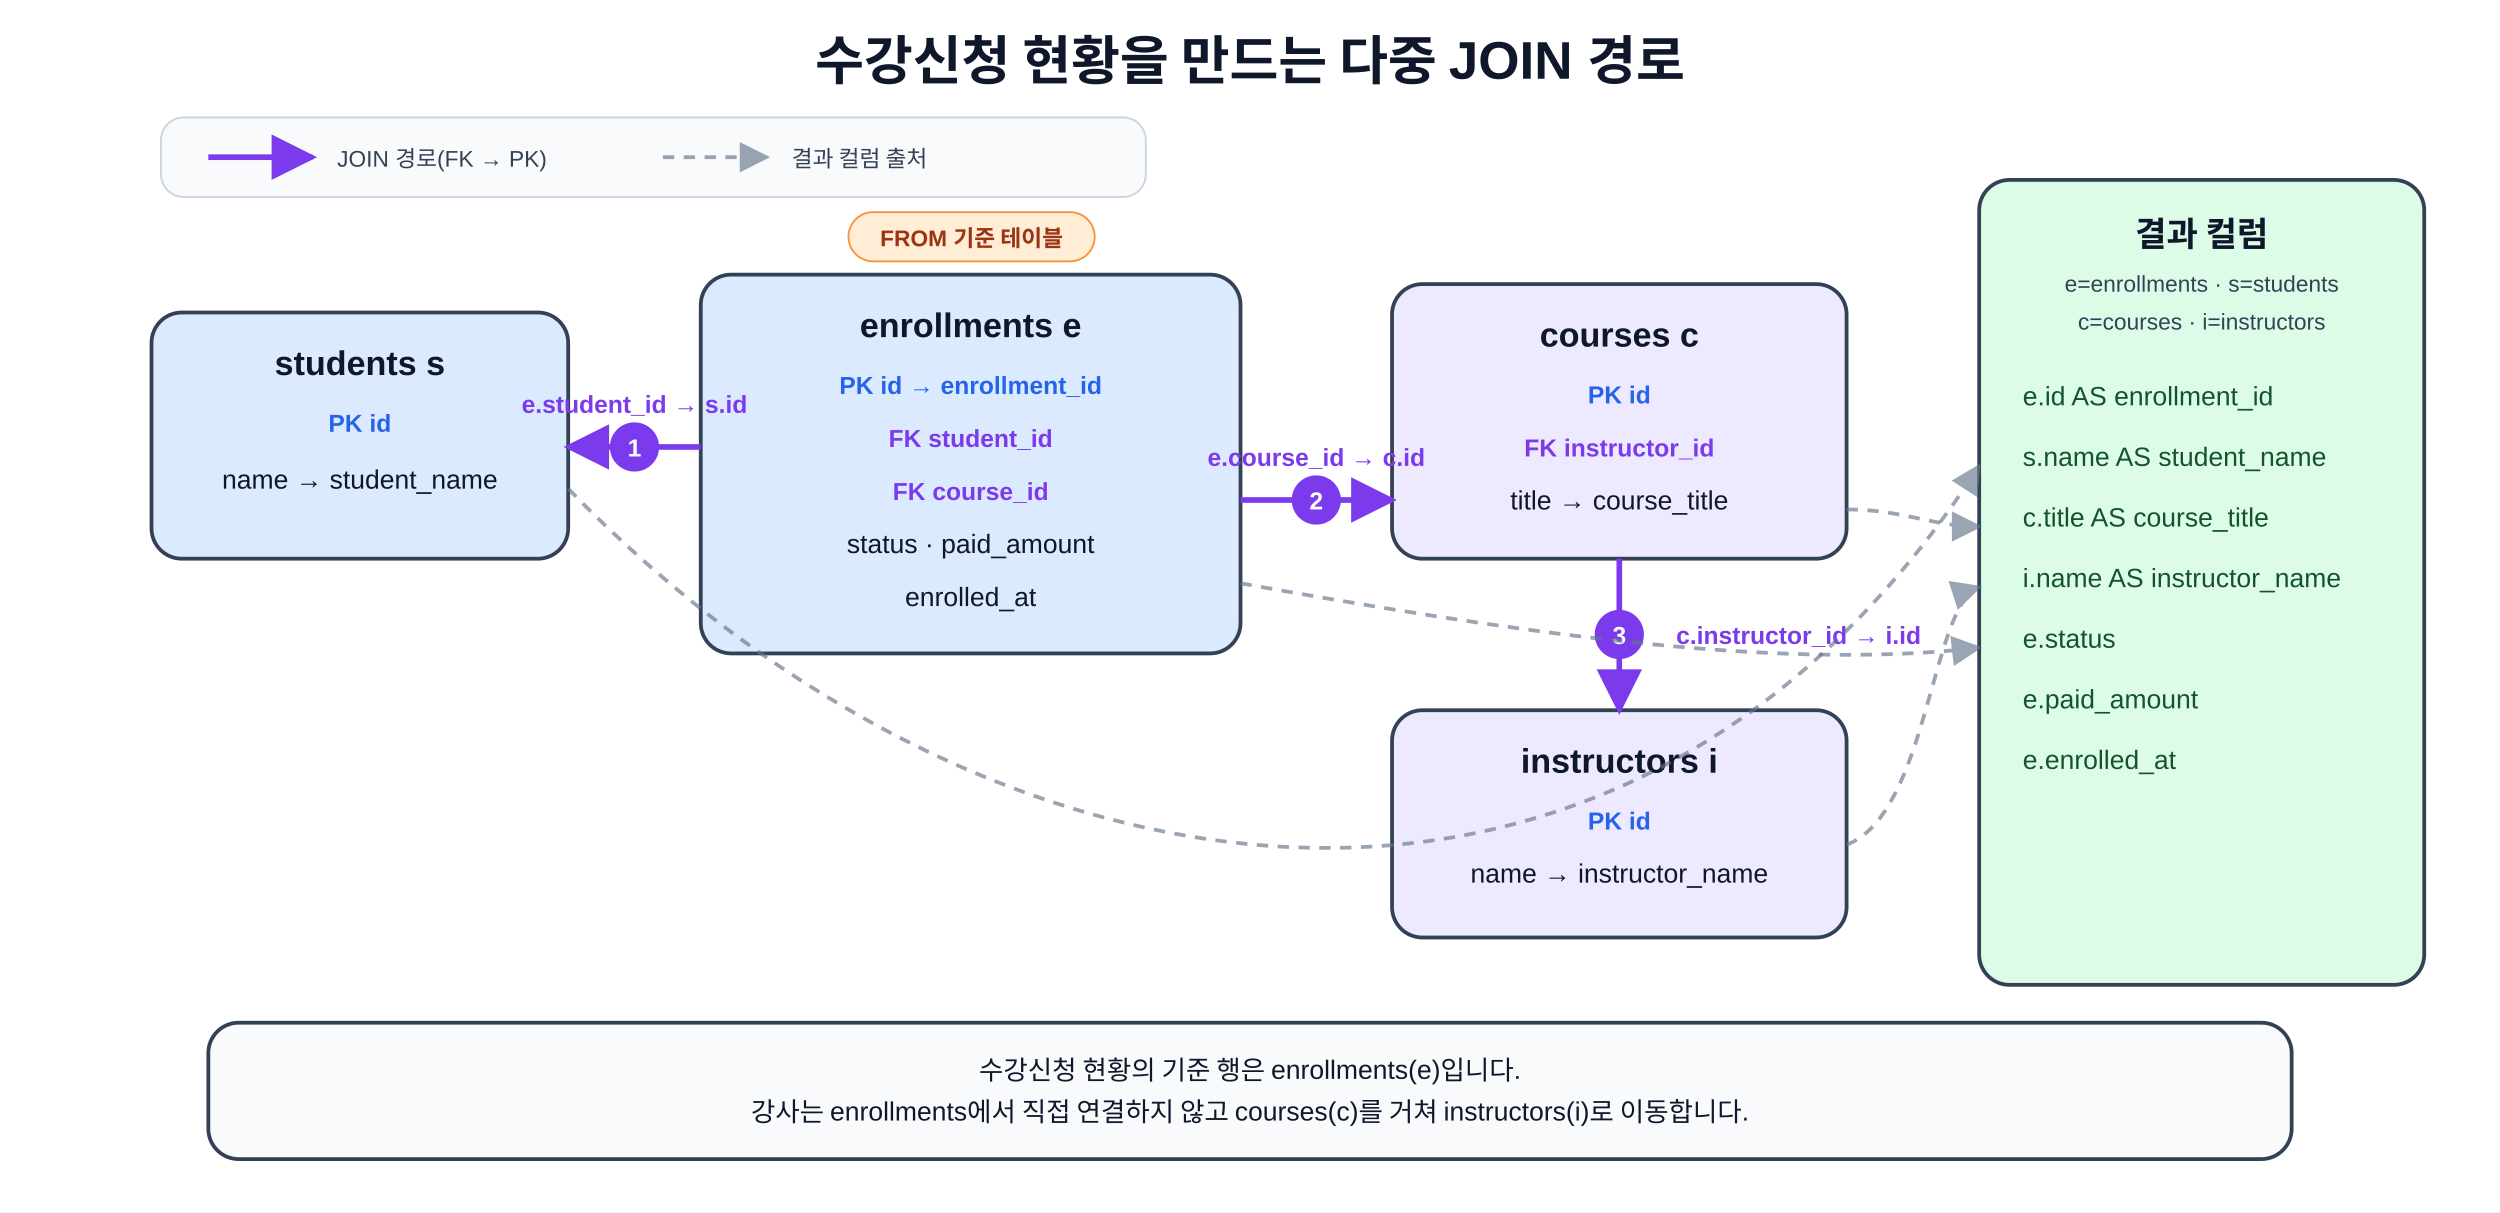
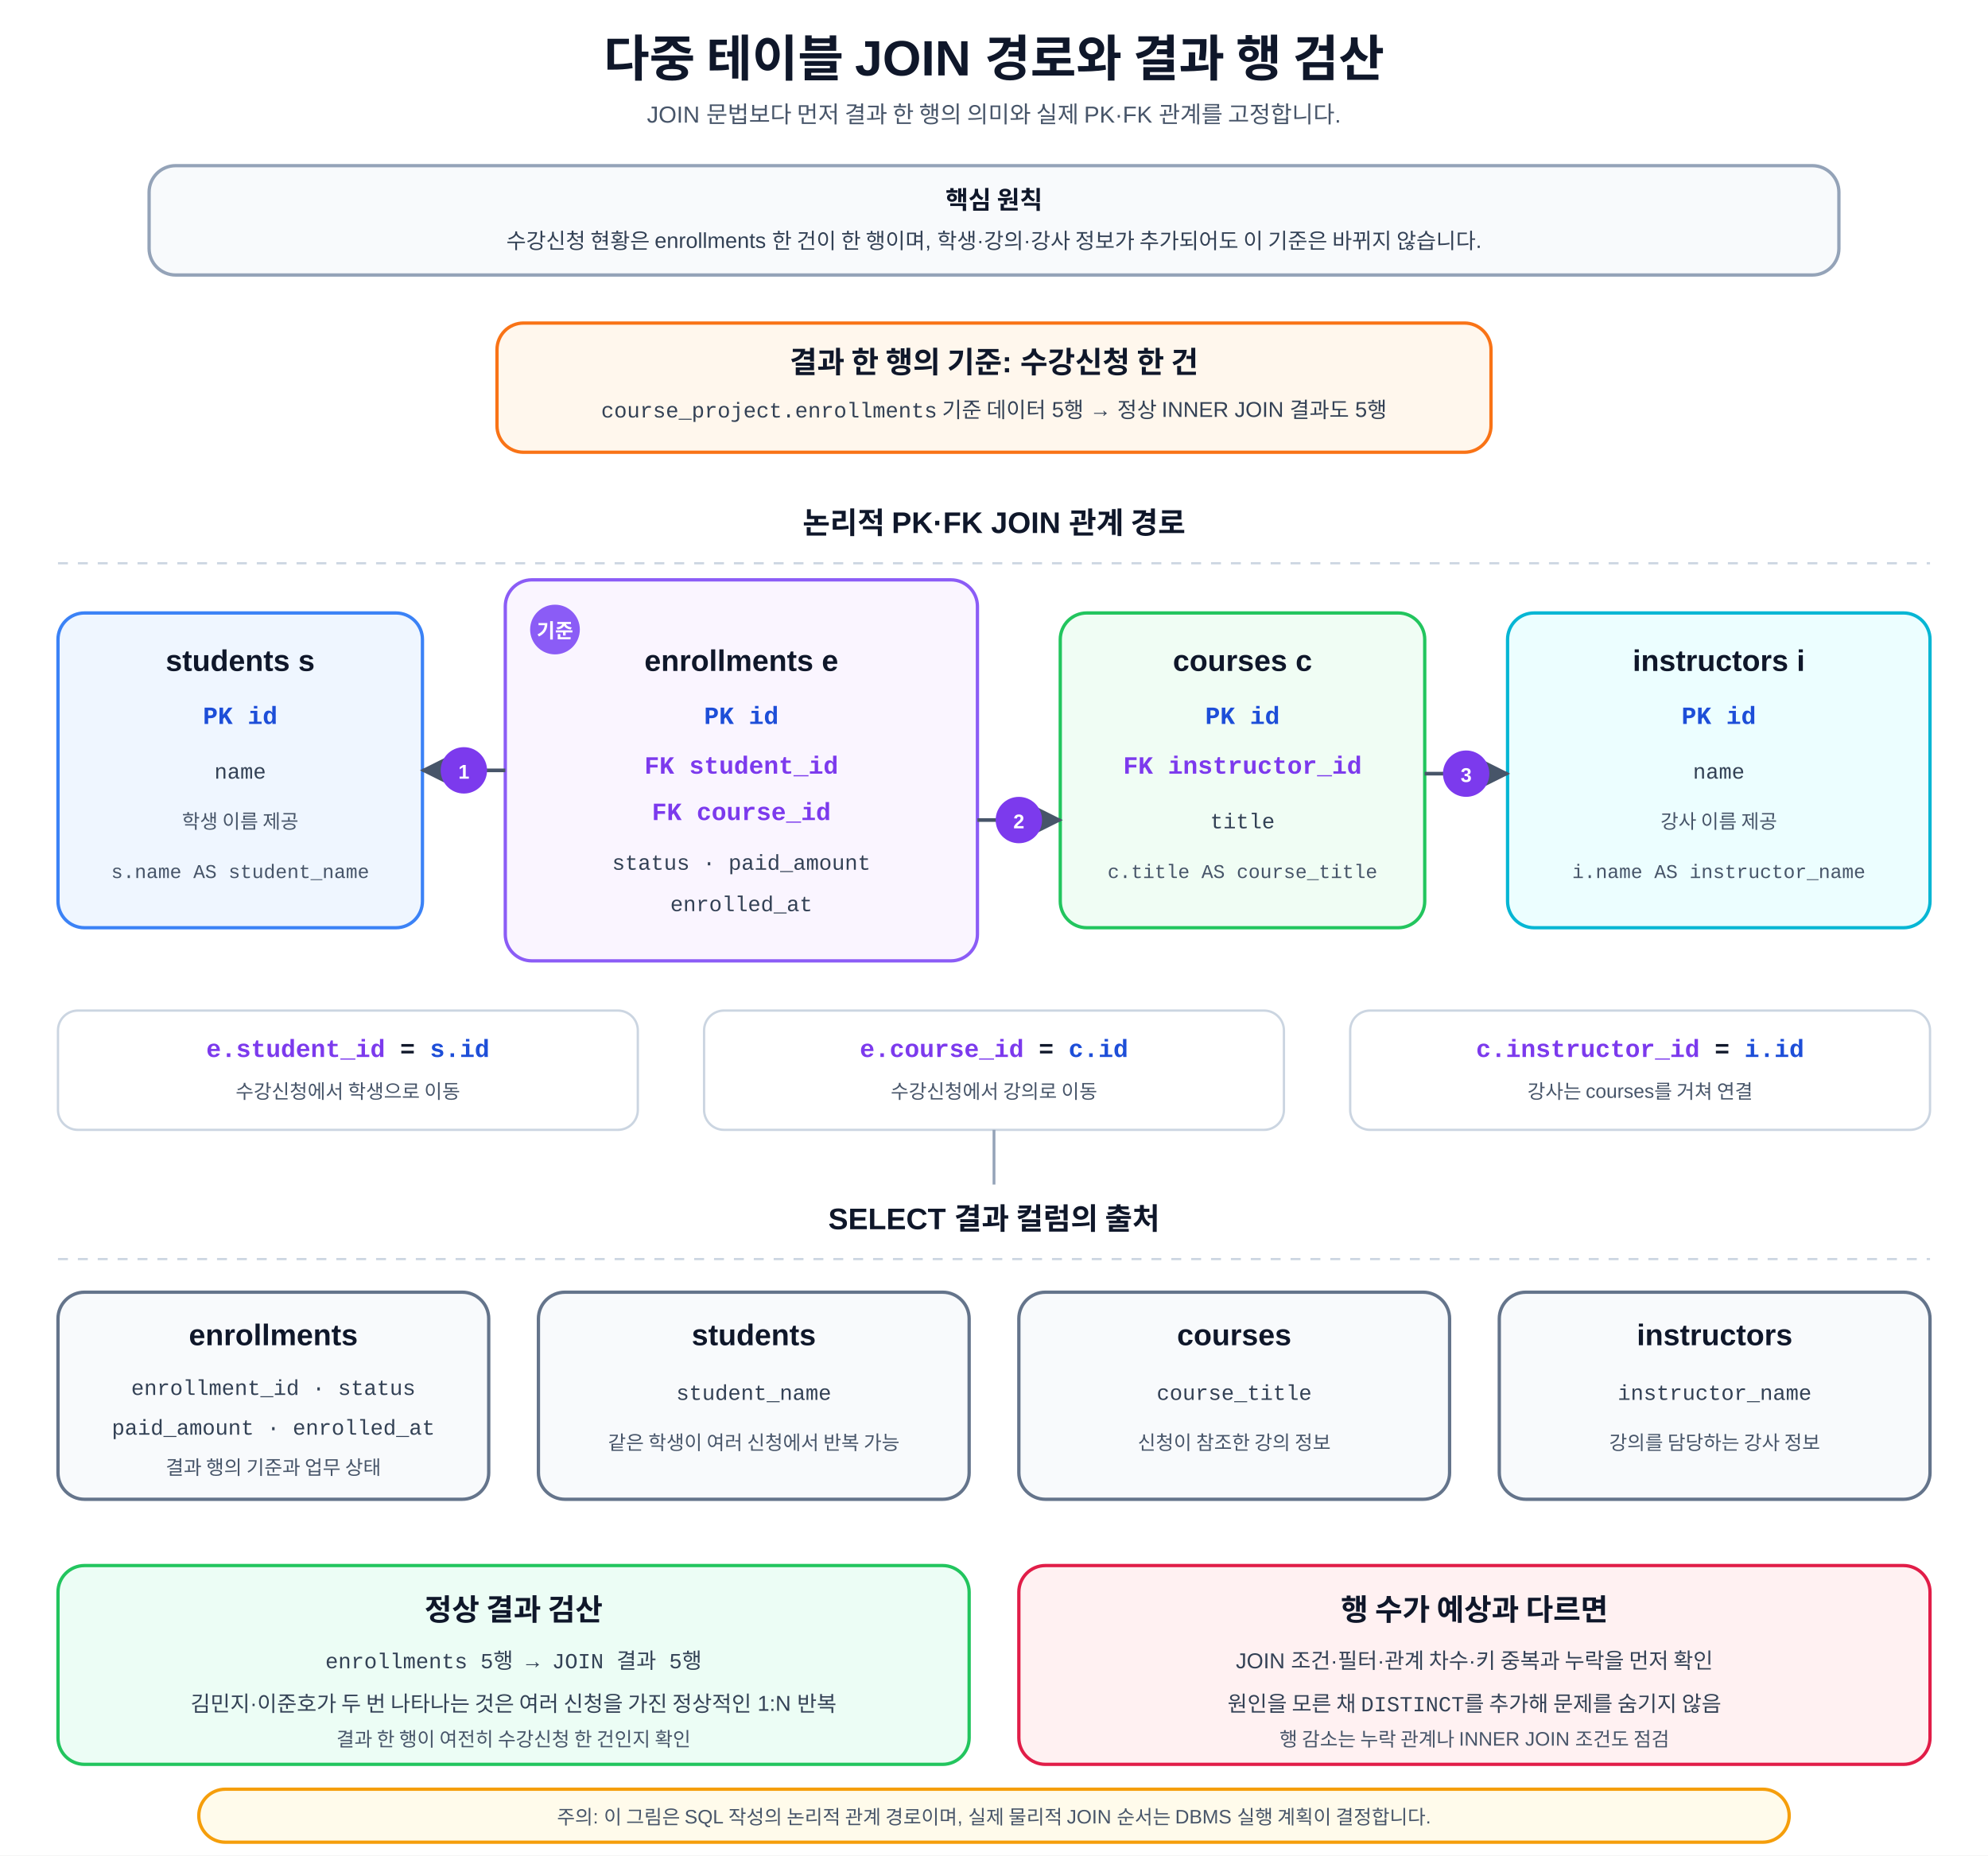
- <svg xmlns="http://www.w3.org/2000/svg" role="img" aria-labelledby="title desc" width="100%" viewBox="0 0 1320 640">
+ <svg xmlns="http://www.w3.org/2000/svg" width="100%" viewBox="0 0 1200 1120" role="img" aria-labelledby="title desc" preserveAspectRatio="xMidYMid meet">
  <defs>
-     <marker id="arrow-fk" viewBox="0 0 10 10" refX="9" refY="5" markerWidth="8" markerHeight="8" orient="auto-start-reverse">
-       <path d="M0 0 L10 5 L0 10 z" fill="#7c3aed" />
-     </marker>
-     <marker id="arrow-map" viewBox="0 0 10 10" refX="9" refY="5" markerWidth="8" markerHeight="8" orient="auto-start-reverse">
-       <path d="M0 0 L10 5 L0 10 z" fill="#64748b" />
+     <marker id="arrow" viewBox="0 0 10 10" refX="9" refY="5" markerWidth="7" markerHeight="7" orient="auto">
+       <path d="M0 0 L10 5 L0 10 Z" fill="#475569" />
    </marker>
    <style>
-       .title { font: 700 28px 'Malgun Gothic','Apple SD Gothic Neo','Noto Sans KR',Arial,sans-serif; fill: #0f172a; }
-       .box { stroke: #334155; stroke-width: 2; }
-       .head { font: 700 18px 'Malgun Gothic','Apple SD Gothic Neo','Noto Sans KR',Arial,sans-serif; fill: #0f172a; }
-       .text { font: 14px 'Malgun Gothic','Apple SD Gothic Neo','Noto Sans KR',Arial,sans-serif; fill: #0f172a; }
-       .small { font: 12px 'Malgun Gothic','Apple SD Gothic Neo','Noto Sans KR',Arial,sans-serif; fill: #334155; }
-       .fk { font: 700 13px 'Malgun Gothic','Apple SD Gothic Neo','Noto Sans KR',Arial,sans-serif; fill: #7c3aed; }
-       .pk { font: 700 13px 'Malgun Gothic','Apple SD Gothic Neo','Noto Sans KR',Arial,sans-serif; fill: #2563eb; }
-       .result { font: 14px 'Malgun Gothic','Apple SD Gothic Neo','Noto Sans KR',Arial,sans-serif; fill: #14532d; }
-       .badge { font: 700 12px 'Malgun Gothic','Apple SD Gothic Neo','Noto Sans KR',Arial,sans-serif; fill: #9a3412; }
-       .num { font: 700 13px 'Malgun Gothic','Apple SD Gothic Neo','Noto Sans KR',Arial,sans-serif; fill: #ffffff; }
-       .join-line { stroke: #7c3aed; stroke-width: 3; fill: none; marker-end: url(#arrow-fk); }
-       .map-line { stroke: #64748b; stroke-width: 2; stroke-dasharray: 6 5; fill: none; marker-end: url(#arrow-map); opacity: 0.65; }
+       text{font-family:"Pretendard","Noto Sans KR","Malgun Gothic","맑은 고딕","Apple SD Gothic Neo",Arial,sans-serif;fill:#0f172a}
+       .mono{font-family:Consolas,D2Coding,"Courier New",monospace}
+       .title{font-size:30px;font-weight:800;text-anchor:middle}
+       .subtitle{font-size:14px;text-anchor:middle;fill:#475569}
+       .head{font-size:18px;font-weight:800;text-anchor:middle}
+       .section{font-size:15px;font-weight:700;text-anchor:middle}
+       .body{font-size:13px;text-anchor:middle;fill:#334155}
+       .small{font-size:11.8px;text-anchor:middle;fill:#475569}
+       .step{font-size:12px;font-weight:700;text-anchor:middle;fill:#ffffff}
+       .card{stroke-width:2;rx:16;ry:16}
+       .principle{fill:#f8fafc;stroke:#94a3b8}
+       .grain{fill:#fff7ed;stroke:#f97316}
+       .student{fill:#eff6ff;stroke:#3b82f6}
+       .enrollment{fill:#faf5ff;stroke:#8b5cf6}
+       .course{fill:#f0fdf4;stroke:#22c55e}
+       .instructor{fill:#ecfeff;stroke:#06b6d4}
+       .relation{fill:#ffffff;stroke:#cbd5e1;stroke-width:1.4;rx:12;ry:12}
+       .source{fill:#f8fafc;stroke:#64748b}
+       .check{fill:#ecfdf5;stroke:#22c55e}
+       .warn{fill:#fff1f2;stroke:#e11d48}
+       .note{fill:#fffbeb;stroke:#f59e0b}
+       .pk{fill:#1d4ed8;font-weight:700}
+       .fk{fill:#7c3aed;font-weight:700}
+       .line{stroke:#475569;stroke-width:2.2;fill:none;marker-end:url(#arrow);stroke-linejoin:round}
+       .connector{stroke:#94a3b8;stroke-width:1.7;fill:none;stroke-linejoin:round}
+       .divider{stroke:#cbd5e1;stroke-width:1.3;stroke-dasharray:6 6}
    </style>
  </defs>
-   <rect width="1320" height="640" fill="#ffffff" />
-   <text x="660" y="42" text-anchor="middle" class="title">수강신청 현황을 만드는 다중 JOIN 경로</text>
-   <rect x="85" y="62" width="520" height="42" rx="12" ry="12" fill="#f8fafc" stroke="#cbd5e1" />
-   <line x1="110" y1="83" x2="165" y2="83" class="join-line" />
-   <text x="178" y="88" class="small">JOIN 경로(FK → PK)</text>
-   <line x1="350" y1="83" x2="405" y2="83" class="map-line" />
-   <text x="418" y="88" class="small">결과 컬럼 출처</text>
-   <rect x="80" y="165" width="220" height="130" rx="16" ry="16" class="box" fill="#dbeafe" />
-   <text x="190" y="198" text-anchor="middle" class="head">students s</text>
-   <text x="190" y="228" text-anchor="middle" class="pk">PK id</text>
-   <text x="190" y="258" text-anchor="middle" class="text">name → student_name</text>
-   <rect x="448" y="112" width="130" height="26" rx="13" ry="13" fill="#ffedd5" stroke="#fb923c" />
-   <text x="513" y="130" text-anchor="middle" class="badge">FROM 기준 테이블</text>
-   <rect x="370" y="145" width="285" height="200" rx="16" ry="16" class="box" fill="#dbeafe" />
-   <text x="512.5" y="178" text-anchor="middle" class="head">enrollments e</text>
-   <text x="512.5" y="208" text-anchor="middle" class="pk">PK id → enrollment_id</text>
-   <text x="512.5" y="236" text-anchor="middle" class="fk">FK student_id</text>
-   <text x="512.5" y="264" text-anchor="middle" class="fk">FK course_id</text>
-   <text x="512.5" y="292" text-anchor="middle" class="text">status · paid_amount</text>
-   <text x="512.5" y="320" text-anchor="middle" class="text">enrolled_at</text>
-   <rect x="735" y="150" width="240" height="145" rx="16" ry="16" class="box" fill="#ede9fe" />
-   <text x="855" y="183" text-anchor="middle" class="head">courses c</text>
-   <text x="855" y="213" text-anchor="middle" class="pk">PK id</text>
-   <text x="855" y="241" text-anchor="middle" class="fk">FK instructor_id</text>
-   <text x="855" y="269" text-anchor="middle" class="text">title → course_title</text>
-   <rect x="735" y="375" width="240" height="120" rx="16" ry="16" class="box" fill="#ede9fe" />
-   <text x="855" y="408" text-anchor="middle" class="head">instructors i</text>
-   <text x="855" y="438" text-anchor="middle" class="pk">PK id</text>
-   <text x="855" y="466" text-anchor="middle" class="text">name → instructor_name</text>
-   <rect x="1045" y="95" width="235" height="425" rx="16" ry="16" class="box" fill="#dcfce7" />
-   <text x="1162.5" y="130" text-anchor="middle" class="head">결과 컬럼</text>
-   <text x="1162.5" y="154" text-anchor="middle" class="small">e=enrollments · s=students</text>
-   <text x="1162.5" y="174" text-anchor="middle" class="small">c=courses · i=instructors</text>
-   <text x="1068" y="214" class="result">e.id AS enrollment_id</text>
-   <text x="1068" y="246" class="result">s.name AS student_name</text>
-   <text x="1068" y="278" class="result">c.title AS course_title</text>
-   <text x="1068" y="310" class="result">i.name AS instructor_name</text>
-   <text x="1068" y="342" class="result">e.status</text>
-   <text x="1068" y="374" class="result">e.paid_amount</text>
-   <text x="1068" y="406" class="result">e.enrolled_at</text>
-   <path d="M370 236 L300 236" class="join-line" />
-   <circle cx="335" cy="236" r="13" fill="#7c3aed" />
-   <text x="335" y="241" text-anchor="middle" class="num">1</text>
-   <text x="335" y="218" text-anchor="middle" class="fk">e.student_id → s.id</text>
-   <path d="M655 264 L735 264" class="join-line" />
-   <circle cx="695" cy="264" r="13" fill="#7c3aed" />
-   <text x="695" y="269" text-anchor="middle" class="num">2</text>
-   <text x="695" y="246" text-anchor="middle" class="fk">e.course_id → c.id</text>
-   <path d="M855 295 L855 375" class="join-line" />
-   <circle cx="855" cy="335" r="13" fill="#7c3aed" />
-   <text x="855" y="340" text-anchor="middle" class="num">3</text>
-   <text x="885" y="340" class="fk">c.instructor_id → i.id</text>
-   <path d="M300 258 C520 485, 855 540, 1045 246" class="map-line" />
-   <path d="M655 308 C790 332, 935 355, 1045 342" class="map-line" />
-   <path d="M975 269 C1005 269, 1020 278, 1045 278" class="map-line" />
-   <path d="M975 446 C1018 430, 1020 318, 1045 310" class="map-line" />
-   <rect x="110" y="540" width="1100" height="72" rx="16" ry="16" class="box" fill="#f8fafc" />
-   <text x="660" y="570" text-anchor="middle" class="text">수강신청 현황의 기준 행은 enrollments(e)입니다.</text>
-   <text x="660" y="592" text-anchor="middle" class="text">강사는 enrollments에서 직접 연결하지 않고 courses(c)를 거쳐 instructors(i)로 이동합니다.</text>
+   <rect width="1200" height="1120" fill="#ffffff" />
+   <text x="600" y="46" class="title">다중 테이블 JOIN 경로와 결과 행 검산</text>
+   <text x="600" y="74" class="subtitle">JOIN 문법보다 먼저 결과 한 행의 의미와 실제 PK·FK 관계를 고정합니다.</text>
+   <rect x="90" y="100" width="1020" height="66" class="card principle" />
+   <text x="600" y="126" class="section">핵심 원칙</text>
+   <text x="600" y="150" class="body">수강신청 현황은 enrollments 한 건이 한 행이며, 학생·강의·강사 정보가 추가되어도 이 기준은 바뀌지 않습니다.</text>
+   <rect x="300" y="195" width="600" height="78" class="card grain" />
+   <text x="600" y="225" class="head">결과 한 행의 기준: 수강신청 한 건</text>
+   <text x="600" y="252" class="body">
+     <tspan class="mono">course_project.enrollments</tspan> 기준 데이터 5행 → 정상 INNER JOIN 결과도 5행</text>
+   <text x="600" y="322" class="head">논리적 PK·FK JOIN 관계 경로</text>
+   <line x1="35" y1="340" x2="1165" y2="340" class="divider" />
+   <rect x="35" y="370" width="220" height="190" class="card student" />
+   <text x="145" y="405" class="head">students s</text>
+   <text x="145" y="437" class="mono section pk">PK id</text>
+   <text x="145" y="470" class="mono body">name</text>
+   <text x="145" y="500" class="small">학생 이름 제공</text>
+   <text x="145" y="530" class="mono small">s.name AS student_name</text>
+   <rect x="305" y="350" width="285" height="230" class="card enrollment" />
+   <circle cx="335" cy="380" r="15" fill="#8b5cf6" />
+   <text x="335" y="385" class="step">기준</text>
+   <text x="447.5" y="405" class="head">enrollments e</text>
+   <text x="447.5" y="437" class="mono section pk">PK id</text>
+   <text x="447.5" y="467" class="mono section fk">FK student_id</text>
+   <text x="447.5" y="495" class="mono section fk">FK course_id</text>
+   <text x="447.5" y="525" class="mono body">status · paid_amount</text>
+   <text x="447.5" y="550" class="mono body">enrolled_at</text>
+   <rect x="640" y="370" width="220" height="190" class="card course" />
+   <text x="750" y="405" class="head">courses c</text>
+   <text x="750" y="437" class="mono section pk">PK id</text>
+   <text x="750" y="467" class="mono section fk">FK instructor_id</text>
+   <text x="750" y="500" class="mono body">title</text>
+   <text x="750" y="530" class="mono small">c.title AS course_title</text>
+   <rect x="910" y="370" width="255" height="190" class="card instructor" />
+   <text x="1037.5" y="405" class="head">instructors i</text>
+   <text x="1037.5" y="437" class="mono section pk">PK id</text>
+   <text x="1037.5" y="470" class="mono body">name</text>
+   <text x="1037.5" y="500" class="small">강사 이름 제공</text>
+   <text x="1037.5" y="530" class="mono small">i.name AS instructor_name</text>
+   <path d="M305 465 H255" class="line" />
+   <circle cx="280" cy="465" r="14" fill="#7c3aed" />
+   <text x="280" y="470" class="step">1</text>
+   <path d="M590 495 H640" class="line" />
+   <circle cx="615" cy="495" r="14" fill="#7c3aed" />
+   <text x="615" y="500" class="step">2</text>
+   <path d="M860 467 H910" class="line" />
+   <circle cx="885" cy="467" r="14" fill="#7c3aed" />
+   <text x="885" y="472" class="step">3</text>
+   <rect x="35" y="610" width="350" height="72" class="relation" />
+   <text x="210" y="638" class="mono section">
+     <tspan class="fk">e.student_id</tspan> = <tspan class="pk">s.id</tspan>
+   </text>
+   <text x="210" y="663" class="small">수강신청에서 학생으로 이동</text>
+   <rect x="425" y="610" width="350" height="72" class="relation" />
+   <text x="600" y="638" class="mono section">
+     <tspan class="fk">e.course_id</tspan> = <tspan class="pk">c.id</tspan>
+   </text>
+   <text x="600" y="663" class="small">수강신청에서 강의로 이동</text>
+   <rect x="815" y="610" width="350" height="72" class="relation" />
+   <text x="990" y="638" class="mono section">
+     <tspan class="fk">c.instructor_id</tspan> = <tspan class="pk">i.id</tspan>
+   </text>
+   <text x="990" y="663" class="small">강사는 courses를 거쳐 연결</text>
+   <path d="M600 682 V715" class="connector" />
+   <text x="600" y="742" class="head">SELECT 결과 컬럼의 출처</text>
+   <line x1="35" y1="760" x2="1165" y2="760" class="divider" />
+   <rect x="35" y="780" width="260" height="125" class="card source" />
+   <text x="165" y="812" class="head">enrollments</text>
+   <text x="165" y="842" class="mono body">enrollment_id · status</text>
+   <text x="165" y="866" class="mono body">paid_amount · enrolled_at</text>
+   <text x="165" y="890" class="small">결과 행의 기준과 업무 상태</text>
+   <rect x="325" y="780" width="260" height="125" class="card source" />
+   <text x="455" y="812" class="head">students</text>
+   <text x="455" y="845" class="mono body">student_name</text>
+   <text x="455" y="875" class="small">같은 학생이 여러 신청에서 반복 가능</text>
+   <rect x="615" y="780" width="260" height="125" class="card source" />
+   <text x="745" y="812" class="head">courses</text>
+   <text x="745" y="845" class="mono body">course_title</text>
+   <text x="745" y="875" class="small">신청이 참조한 강의 정보</text>
+   <rect x="905" y="780" width="260" height="125" class="card source" />
+   <text x="1035" y="812" class="head">instructors</text>
+   <text x="1035" y="845" class="mono body">instructor_name</text>
+   <text x="1035" y="875" class="small">강의를 담당하는 강사 정보</text>
+   <rect x="35" y="945" width="550" height="120" class="card check" />
+   <text x="310" y="978" class="head">정상 결과 검산</text>
+   <text x="310" y="1007" class="mono body">enrollments 5행 → JOIN 결과 5행</text>
+   <text x="310" y="1033" class="body">김민지·이준호가 두 번 나타나는 것은 여러 신청을 가진 정상적인 1:N 반복</text>
+   <text x="310" y="1054" class="small">결과 한 행이 여전히 수강신청 한 건인지 확인</text>
+   <rect x="615" y="945" width="550" height="120" class="card warn" />
+   <text x="890" y="978" class="head">행 수가 예상과 다르면</text>
+   <text x="890" y="1007" class="body">JOIN 조건·필터·관계 차수·키 중복과 누락을 먼저 확인</text>
+   <text x="890" y="1033" class="body">원인을 모른 채 <tspan class="mono">DISTINCT</tspan>를 추가해 문제를 숨기지 않음</text>
+   <text x="890" y="1054" class="small">행 감소는 누락 관계나 INNER JOIN 조건도 점검</text>
+   <rect x="120" y="1080" width="960" height="32" class="card note" />
+   <text x="600" y="1101" class="small">주의: 이 그림은 SQL 작성의 논리적 관계 경로이며, 실제 물리적 JOIN 순서는 DBMS 실행 계획이 결정합니다.</text>
</svg>
